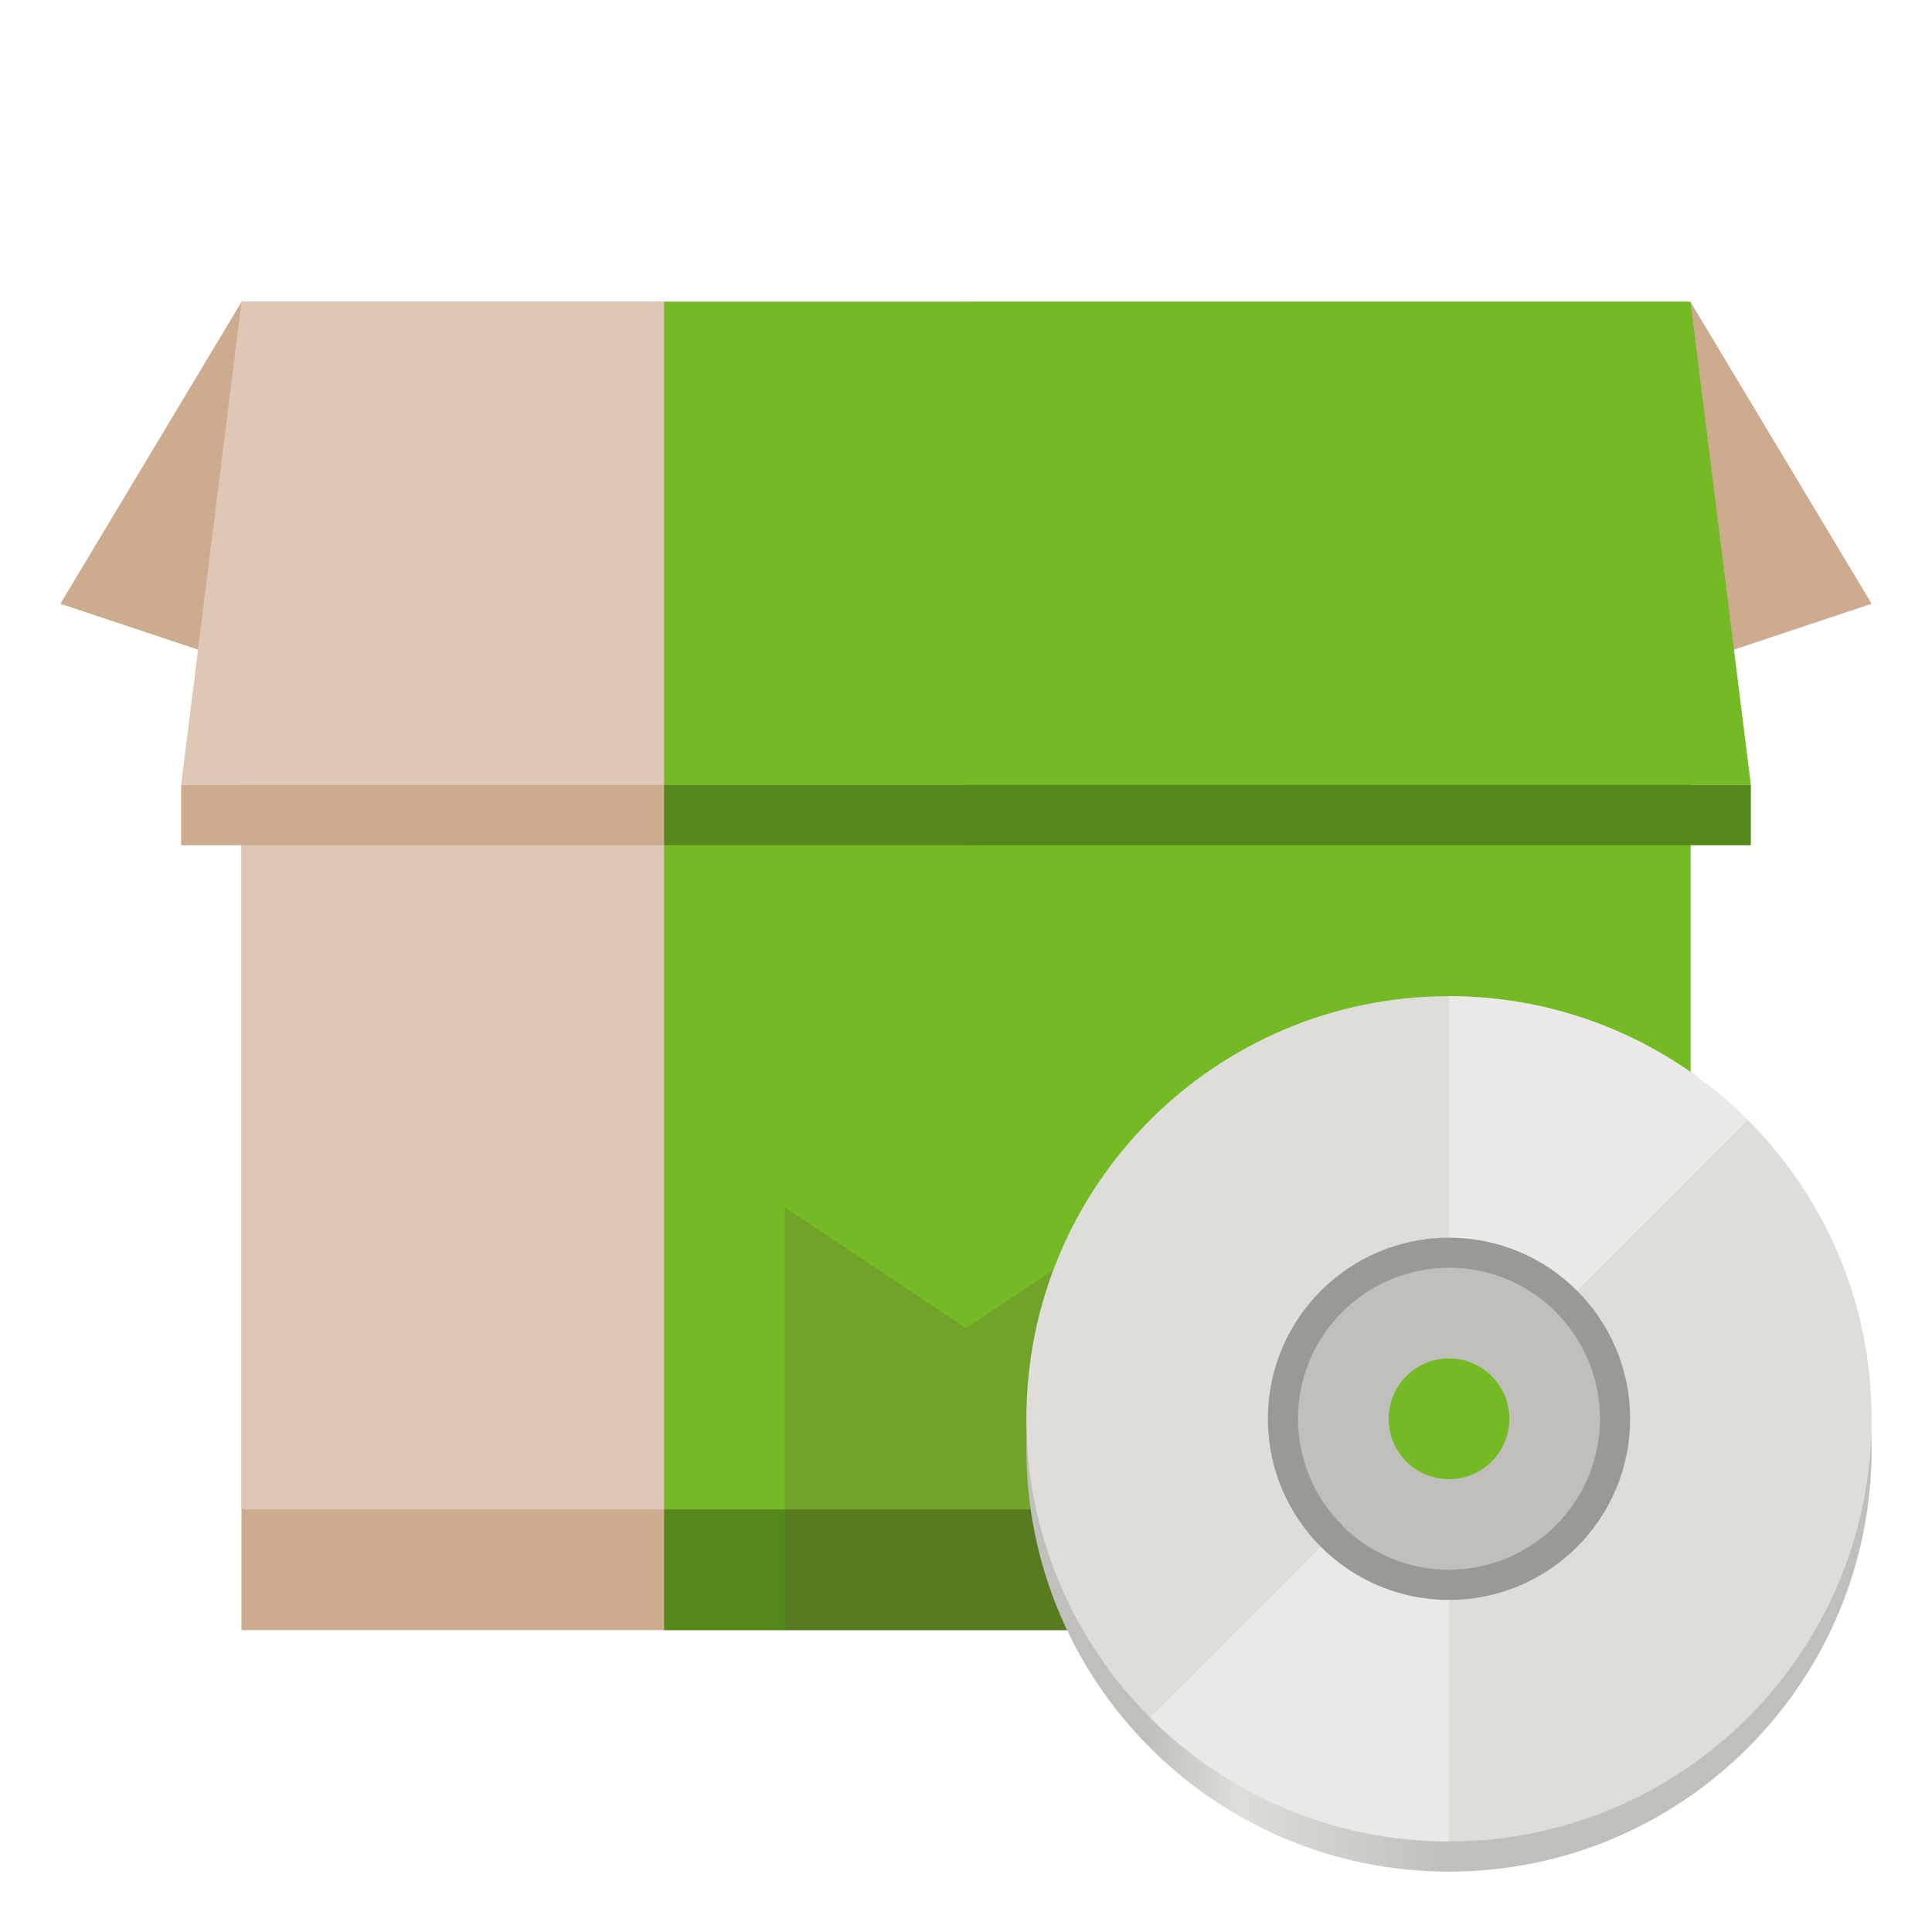
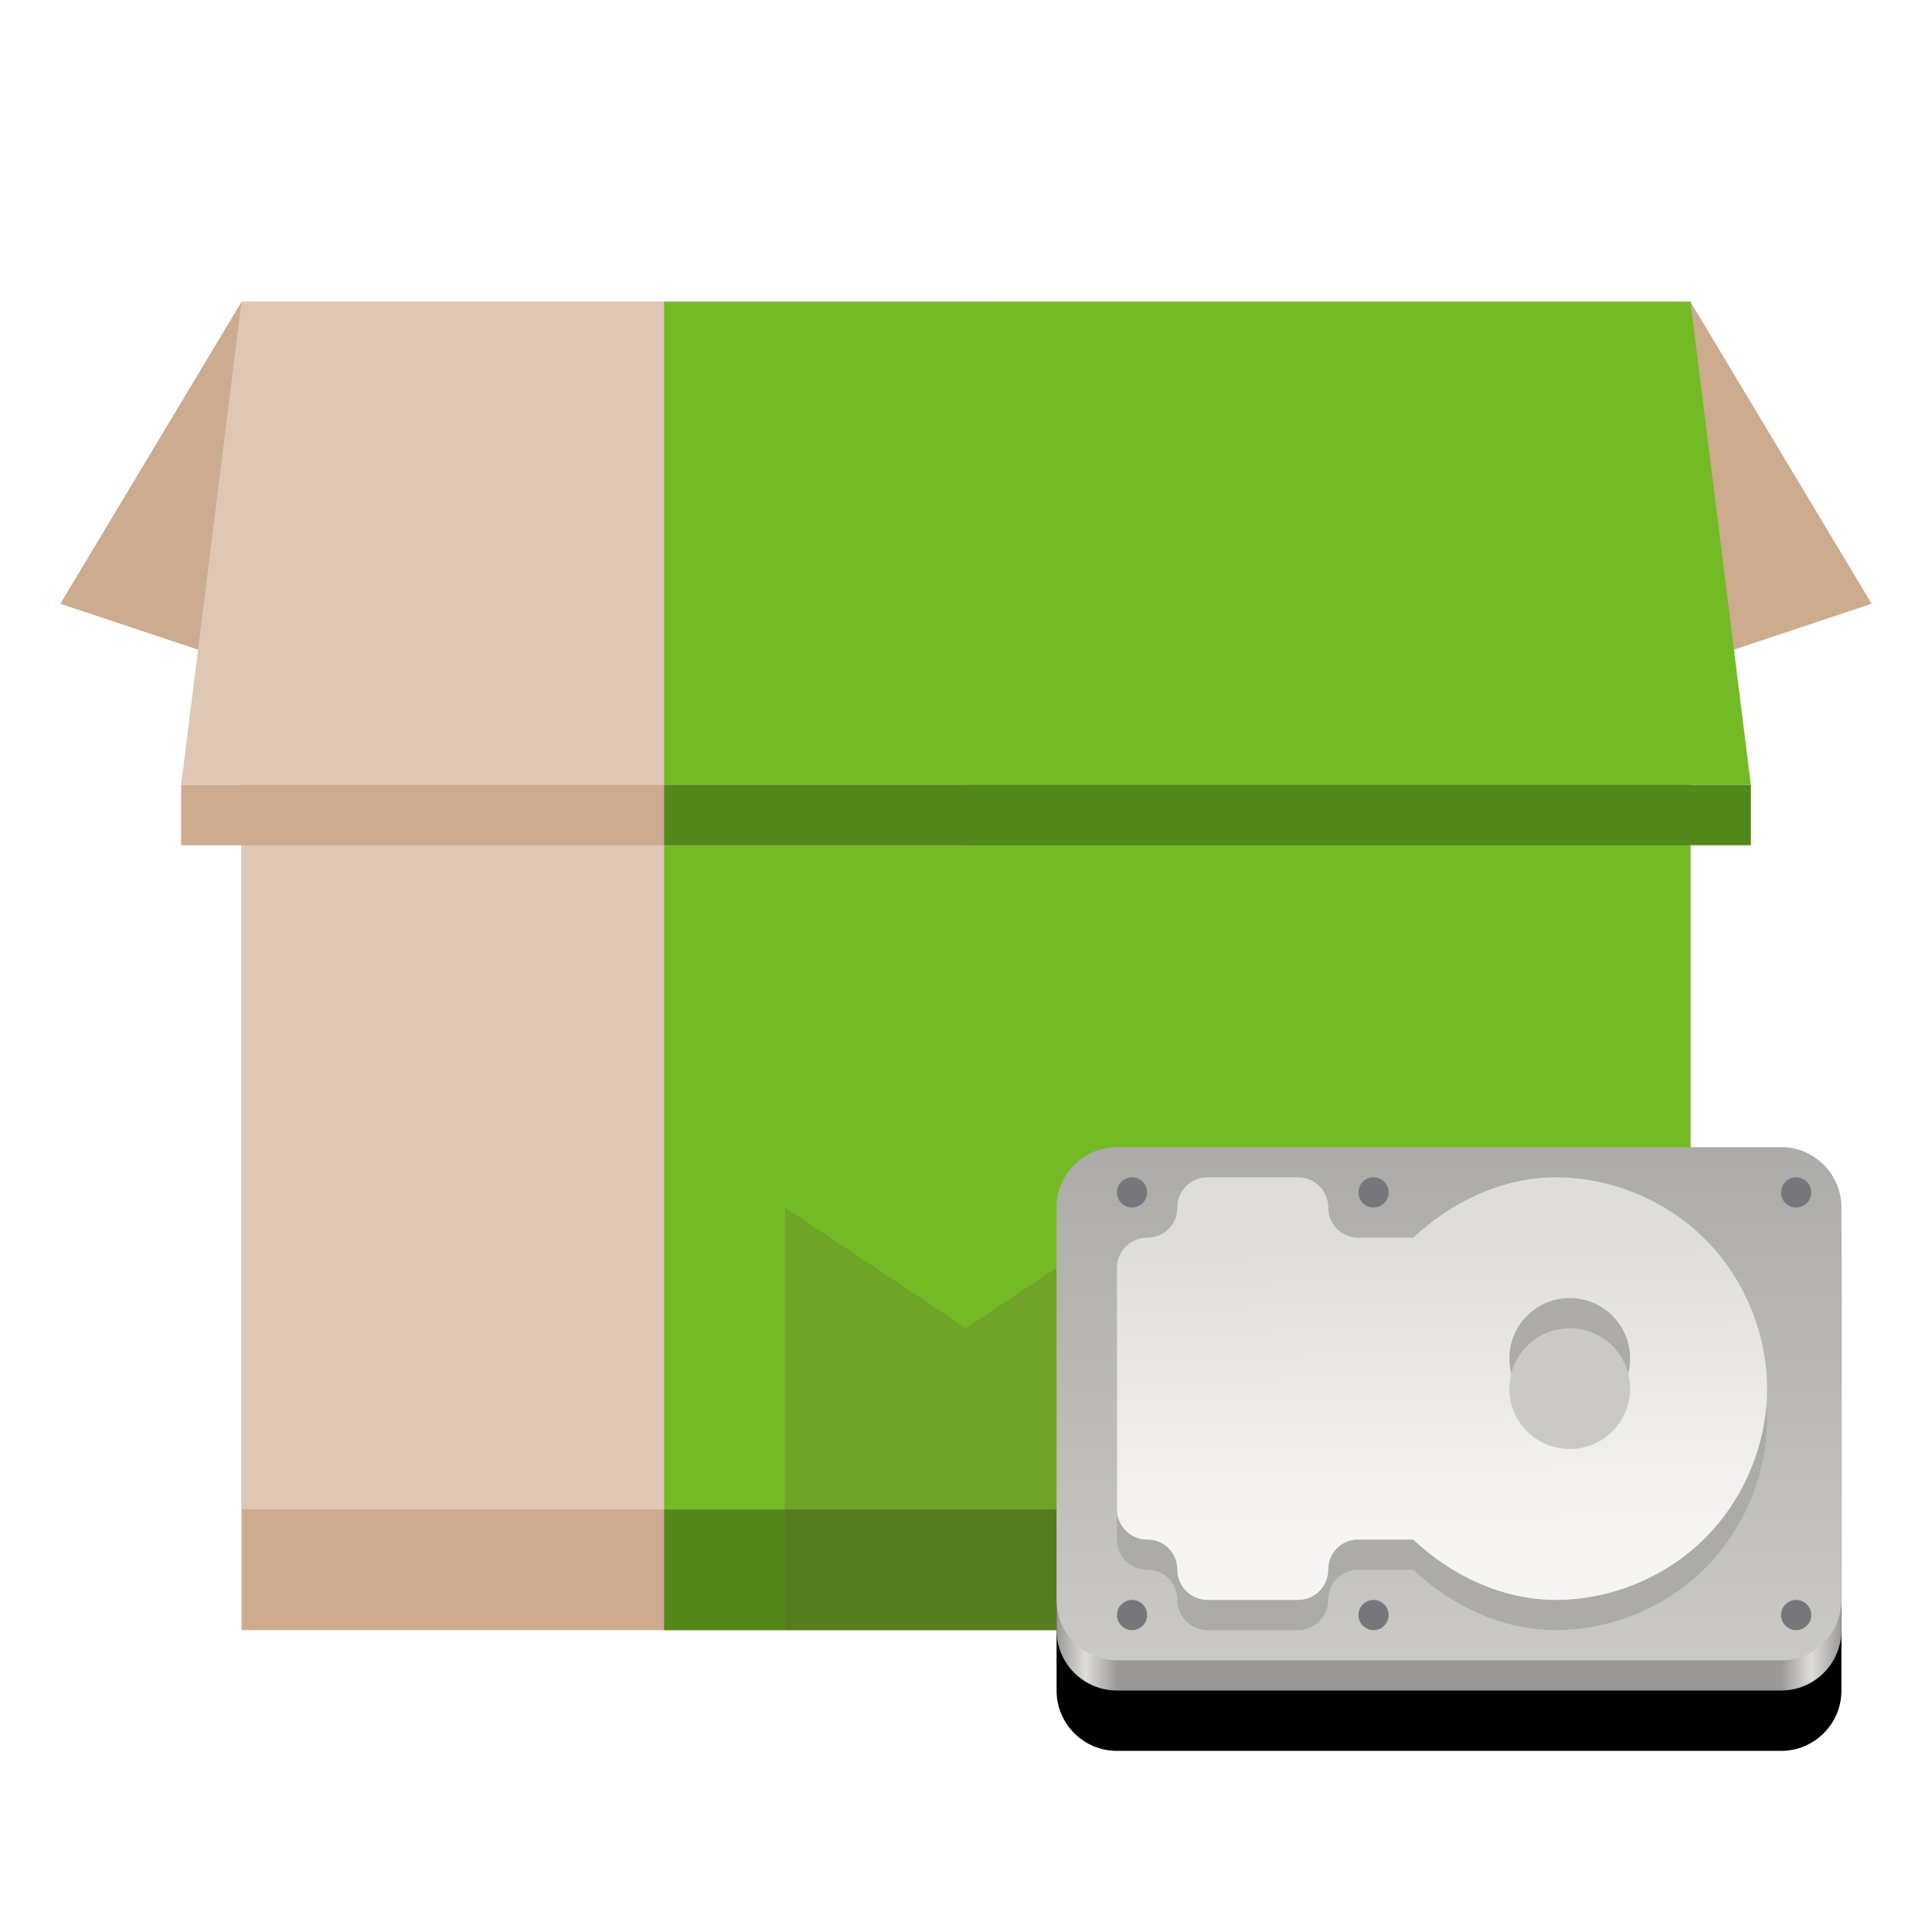
<svg xmlns="http://www.w3.org/2000/svg" version="1.1" viewBox="0 0 128 128">
  <defs>
-     <linearGradient id="a" x1="2" x2="30" y1="17" y2="17" gradientUnits="userSpaceOnUse">
-       <stop stop-color="#c0bfbc" offset="0" />
-       <stop stop-color="#c0bfbc" offset=".143" />
-       <stop stop-color="#deddda" offset=".25" />
-       <stop stop-color="#c0bfbc" offset=".5" />
-       <stop stop-color="#c0bfbc" offset="1" />
+     <linearGradient id="c" x1="10" x2="10" y1="3" y2="37" gradientTransform="matrix(.5 0 0 .5 -6.25e-8 5.5)" gradientUnits="userSpaceOnUse">
+       <stop stop-color="#acaba8" offset="0" />
+       <stop stop-color="#cac9c6" offset="1" />
+     </linearGradient>
+     <linearGradient id="b" x1="3" x2="29" y1="17" y2="17" gradientUnits="userSpaceOnUse">
+       <stop stop-color="#9a9996" offset="0" />
+       <stop stop-color="#deddda" offset=".037" />
+       <stop stop-color="#9a9996" offset=".077" />
+       <stop stop-color="#9a9996" offset=".923" />
+       <stop stop-color="#deddda" offset=".962" />
+       <stop stop-color="#9a9996" offset="1" />
+     </linearGradient>
+     <linearGradient id="a" x1="13.17" x2="13" y1="21" y2="11" gradientUnits="userSpaceOnUse">
+       <stop stop-color="#f6f5f4" offset="0" />
+       <stop stop-color="#deddda" offset="1" />
    </linearGradient>
  </defs>
  <g transform="matrix(2,0,0,2,0,32)">
    <path d="m8-6-6 10 6 2z" fill="#cdab8f" />
    <path d="m56-6 6 10-6 2z" fill="#cdab8f" />
    <rect x="8" y="-6" width="48" height="44" ry="0" fill="#cdab8f" />
    <rect x="8" y="-6" width="48" height="40" ry="0" fill="#dec7b4" />
    <rect x="22" y="-6" width="34" height="40" fill="#73ba25" />
    <rect x="22" y="34" width="34" height="4" fill="#54881b" />
    <path d="m26 24v14h12v-14l-6 4z" fill="#63452c" opacity=".2" />
    <path d="m8-6-2 16h26v-16z" fill="#dec7b4" />
    <path d="m22 10h36l-2-16h-34z" fill="#73ba25" />
    <rect x="6" y="10" width="26" height="2" fill="#cdab8f" />
    <rect x="22" y="10" width="36" height="2" fill="#54881b" />
  </g>
  <g transform="matrix(2,0,0,2,64,62)">
-     <path d="m16 3c-7.732 0-14 6.268-14 14s6.268 14 14 14 14-6.268 14-14-6.268-14-14-14zm0 9a5 5 0 0 1 5 5 5 5 0 0 1 -5 5 5 5 0 0 1 -5 -5 5 5 0 0 1 5 -5z" fill="url(#a)" />
-     <path d="m16 2c-7.732 0-14 6.268-14 14s6.268 14 14 14 14-6.268 14-14-6.268-14-14-14zm0 9a5 5 0 0 1 5 5 5 5 0 0 1 -5 5 5 5 0 0 1 -5 -5 5 5 0 0 1 5 -5z" fill="#deddda" />
-     <path d="m16 11a5 5 0 0 0 -5 5 5 5 0 0 0 5 5 5 5 0 0 0 5 -5 5 5 0 0 0 -5 -5zm0 3a2 2 0 0 1 2 2 2 2 0 0 1 -2 2 2 2 0 0 1 -2 -2 2 2 0 0 1 2 -2z" fill="#c0bfbc" />
-     <path d="m16 2v9a5 5 0 0 1 3.533 1.467l6.367-6.367c-2.534-2.534-6.034-4.1-9.9-4.1zm-3.533 17.533-6.367 6.367c2.534 2.534 6.034 4.1 9.9 4.1v-9a5 5 0 0 1 -3.533 -1.467z" fill="#f6f5f4" opacity=".5" />
-     <path d="m16 10a6 6 0 0 0 -6 6 6 6 0 0 0 6 6 6 6 0 0 0 6 -6 6 6 0 0 0 -6 -6zm0 1a5 5 0 0 1 5 5 5 5 0 0 1 -5 5 5 5 0 0 1 -5 -5 5 5 0 0 1 5 -5z" fill="#9a9996" />
-     <circle cx="22" cy="22" r="0" fill="#3d3846" />
+     <rect x="3" y="10" width="26" height="17" ry="2" />
+     <rect x="3" y="8" width="26" height="17" ry="2" fill="url(#b)" />
+     <rect x="3" y="7" width="26" height="17" ry="2" fill="url(#c)" />
+     <rect x="27" y="22" width="1" height="1" ry=".5" fill="#77767b" />
+     <rect x="27" y="8" width="1" height="1" ry=".5" fill="#77767b" />
+     <rect x="13" y="8" width="1" height="1" ry=".5" fill="#77767b" />
+     <rect x="5" y="8" width="1" height="1" ry=".5" fill="#77767b" />
+     <rect x="5" y="22" width="1" height="1" ry=".5" fill="#77767b" />
+     <rect x="13" y="22" width="1" height="1" ry=".5" fill="#77767b" />
+     <path d="m8 9a1 1 0 0 0 -1 1c0 0.564-0.436 1-1 1a1 1 0 0 0 -1 1v8a1 1 0 0 0 1 1c0.564 0 1 0.436 1 1a1 1 0 0 0 1 1h3a1 1 0 0 0 1 -1c0-0.563 0.435-0.999 0.998-1 0.011 3.46e-4 0.022 0.001 0.031 2e-3a1 1 0 0 0 0.141 -2e-3h1.641c1.286 1.203 2.962 1.999 4.725 2 1.833 0 3.653-0.755 4.949-2.051s2.051-3.117 2.051-4.949-0.755-3.653-2.051-4.949c-1.296-1.296-3.117-2.051-4.949-2.051a1 1 0 0 0 -2e-3 0c-1.76 0.003-3.433 0.799-4.717 2h-1.816c-0.564 0-1-0.436-1-1a1 1 0 0 0 -1 -1z" fill="#acaba8" />
+     <path transform="translate(0,-1)" d="m8 9a1 1 0 0 0 -1 1c0 0.564-0.436 1-1 1a1 1 0 0 0 -1 1v8a1 1 0 0 0 1 1c0.564 0 1 0.436 1 1a1 1 0 0 0 1 1h3a1 1 0 0 0 1 -1c0-0.563 0.435-0.999 0.998-1 0.011 3.46e-4 0.022 0.001 0.031 2e-3a1 1 0 0 0 0.141 -2e-3h1.641c1.286 1.203 2.962 1.999 4.725 2 1.833 0 3.653-0.755 4.949-2.051s2.051-3.117 2.051-4.949-0.755-3.653-2.051-4.949c-1.296-1.296-3.117-2.051-4.949-2.051a1 1 0 0 0 -2e-3 0c-1.76 0.003-3.433 0.799-4.717 2h-1.816c-0.564 0-1-0.436-1-1a1 1 0 0 0 -1 -1z" fill="url(#a)" />
+     <rect x="18" y="12" width="4" height="4" ry="2" fill="#adaba7" fill-opacity=".996" />
+     <rect x="18" y="13" width="4" height="4" ry="2" fill="#cac9c6" fill-opacity=".996" />
  </g>
</svg>
